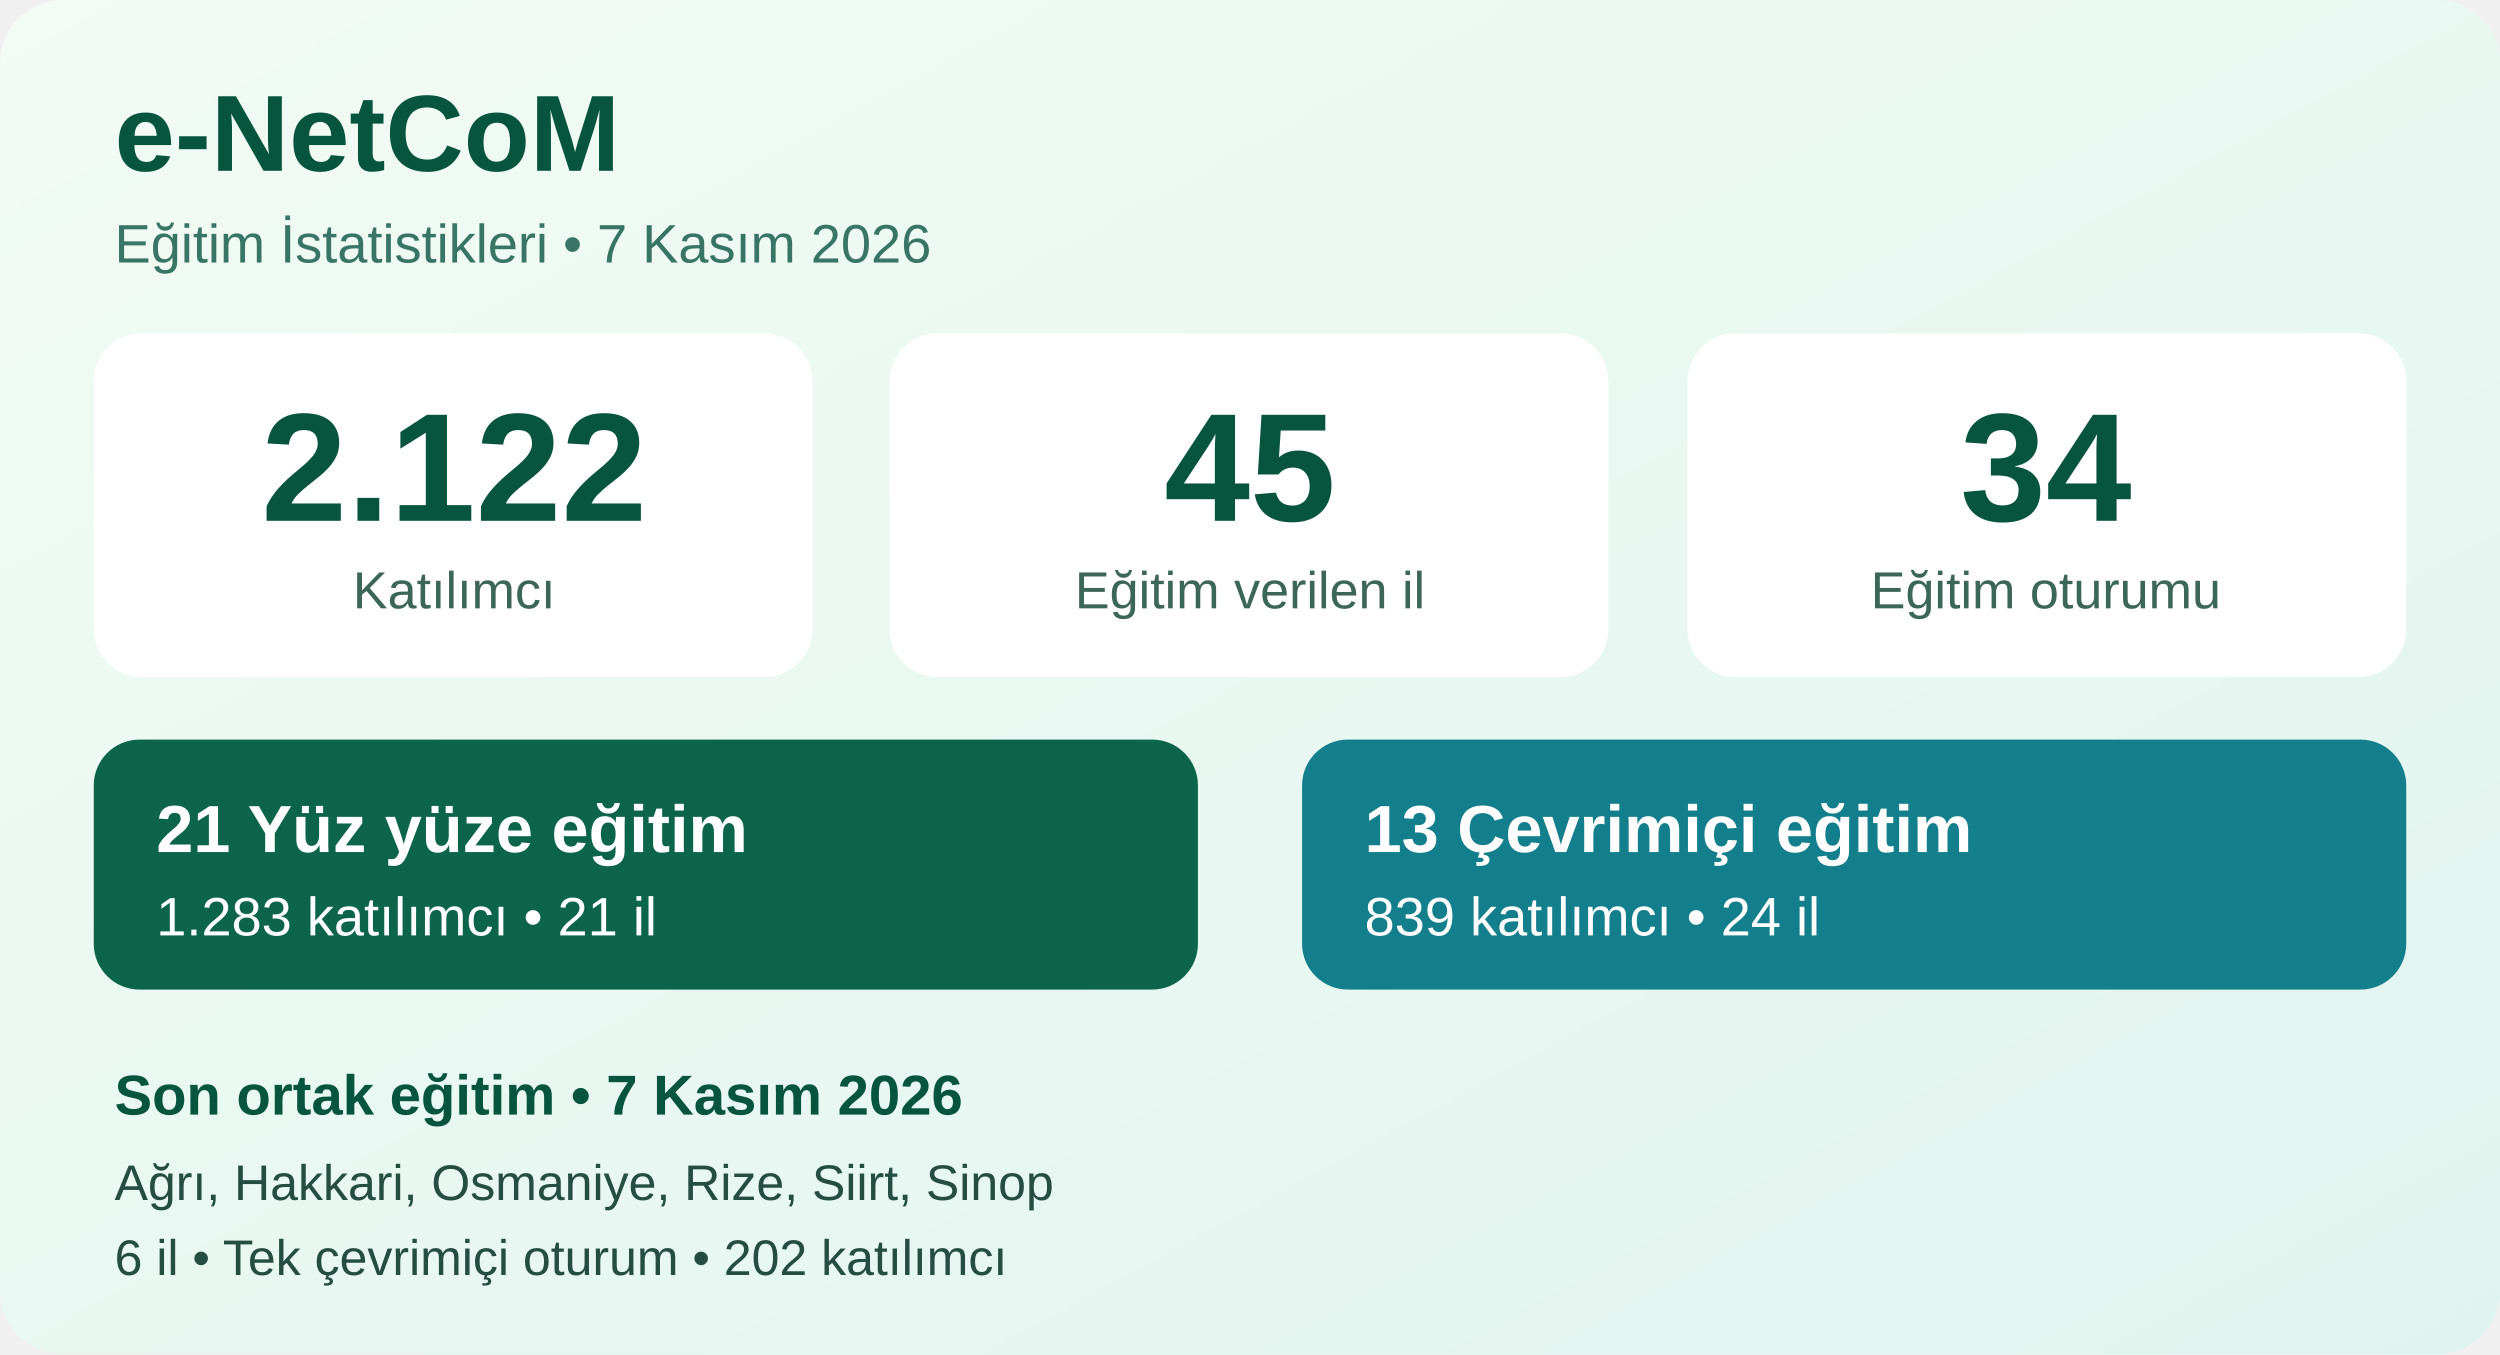
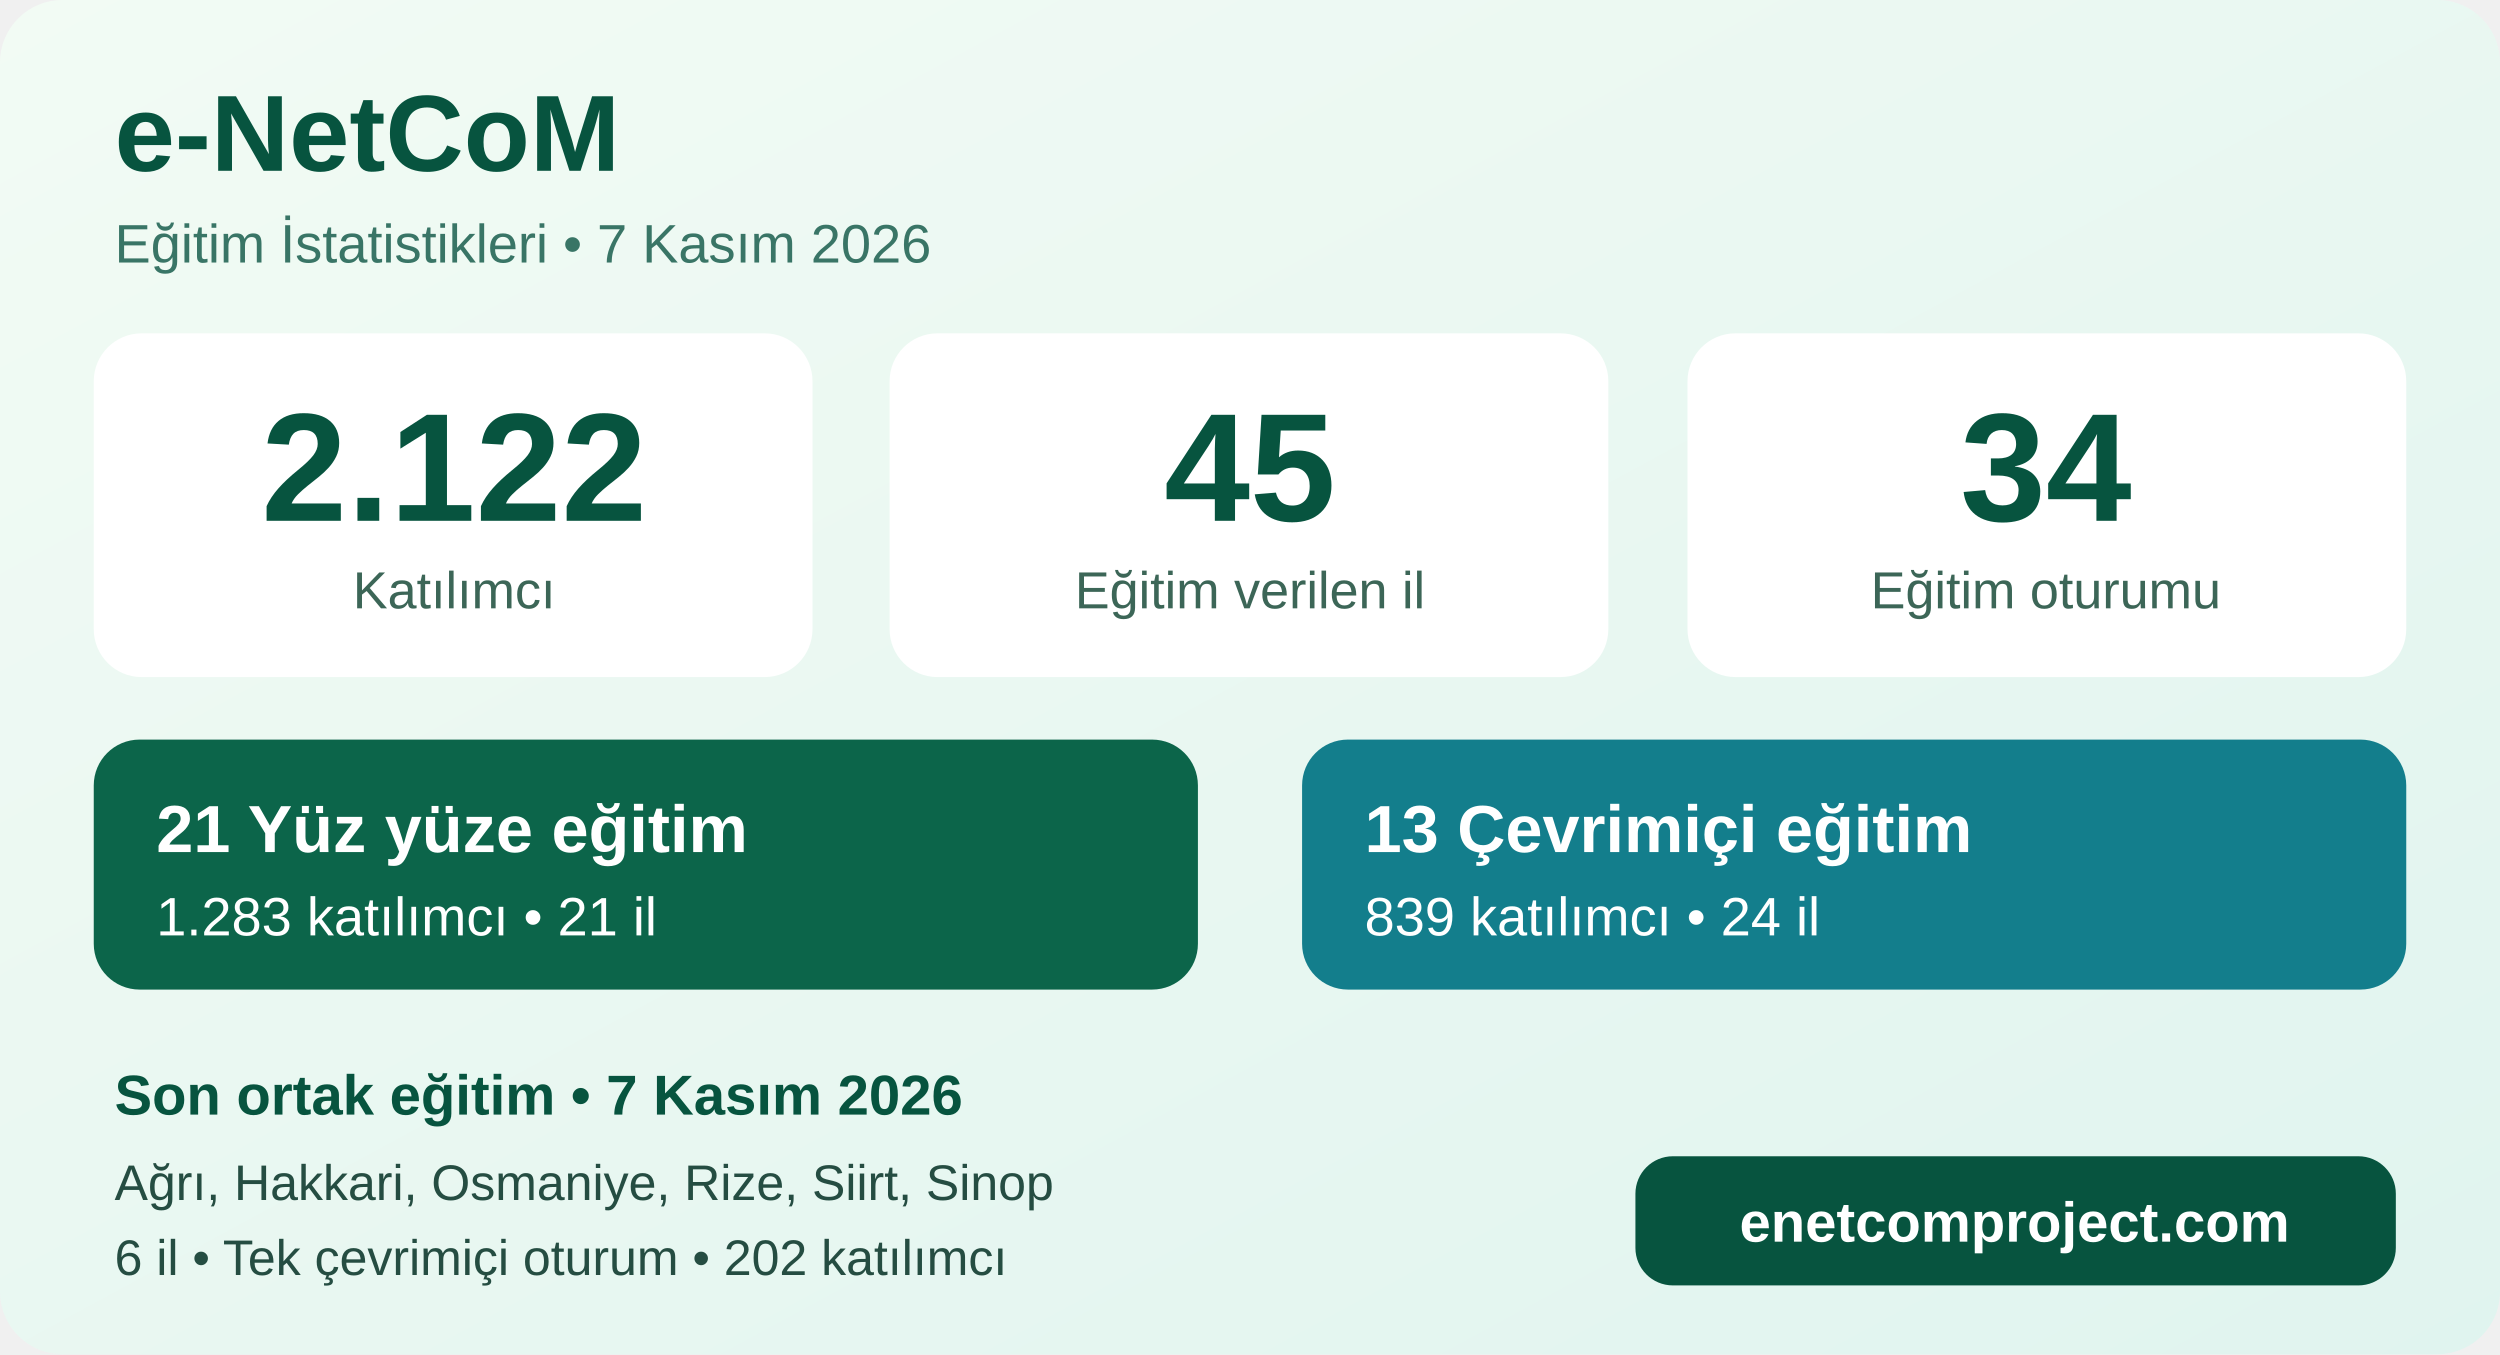
<svg xmlns="http://www.w3.org/2000/svg" width="1200" height="650" viewBox="0 0 1200 650" role="img" aria-labelledby="t d">
  <defs>
    <linearGradient id="bg" x2="1" y2="1">
      <stop stop-color="#f2fbf4" />
      <stop offset="1" stop-color="#e0f4ef" />
    </linearGradient>
  </defs>
  <rect width="1200" height="650" rx="30" fill="url(#bg)" />
  <text x="55" y="82" font-family="Arial,sans-serif" font-size="52" font-weight="bold" fill="#07543f">e-NetCoM</text>
  <text x="55" y="126" font-family="Arial,sans-serif" font-size="26" fill="#397566">Eğitim İstatistikleri • 7 Kasım 2026</text>
  <g font-family="Arial,sans-serif">
    <rect x="45" y="160" width="345" height="165" rx="23" fill="#fff" />
    <rect x="427" y="160" width="345" height="165" rx="23" fill="#fff" />
    <rect x="810" y="160" width="345" height="165" rx="23" fill="#fff" />
    <g fill="#07543f" font-size="74" font-weight="bold" text-anchor="middle">
      <text x="218" y="250">2.122</text>
      <text x="600" y="250">45</text>
      <text x="982" y="250">34</text>
    </g>
    <g fill="#3c6657" font-size="25" text-anchor="middle">
      <text x="218" y="292">Katılımcı</text>
      <text x="600" y="292">Eğitim verilen il</text>
      <text x="982" y="292">Eğitim oturumu</text>
    </g>
    <rect x="45" y="355" width="530" height="120" rx="22" fill="#0c654a" />
    <rect x="625" y="355" width="530" height="120" rx="22" fill="#137e8c" />
    <g fill="#fff">
      <text x="75" y="409" font-size="32" font-weight="bold">21 Yüz yüze eğitim</text>
      <text x="75" y="449" font-size="26">1.283 katılımcı • 21 il</text>
      <text x="655" y="409" font-size="32" font-weight="bold">13 Çevrimiçi eğitim</text>
      <text x="655" y="449" font-size="26">839 katılımcı • 24 il</text>
    </g>
    <text x="55" y="535" font-size="27" font-weight="bold" fill="#07543f">Son ortak eğitim • 7 Kasım 2026</text>
    <text x="55" y="576" font-size="24" fill="#254d42">Ağrı, Hakkari, Osmaniye, Rize, Siirt, Sinop</text>
    <text x="55" y="612" font-size="24" fill="#254d42">6 il • Tek çevrimiçi oturum • 202 katılımcı</text>
  </g>
+   <rect x="785" y="555" width="365" height="62" rx="18" fill="#07543f" />
+   <text x="967" y="596" text-anchor="middle" font-family="Arial,sans-serif" font-size="27" font-weight="bold" fill="#fff">enetcomproject.com</text>
</svg>
